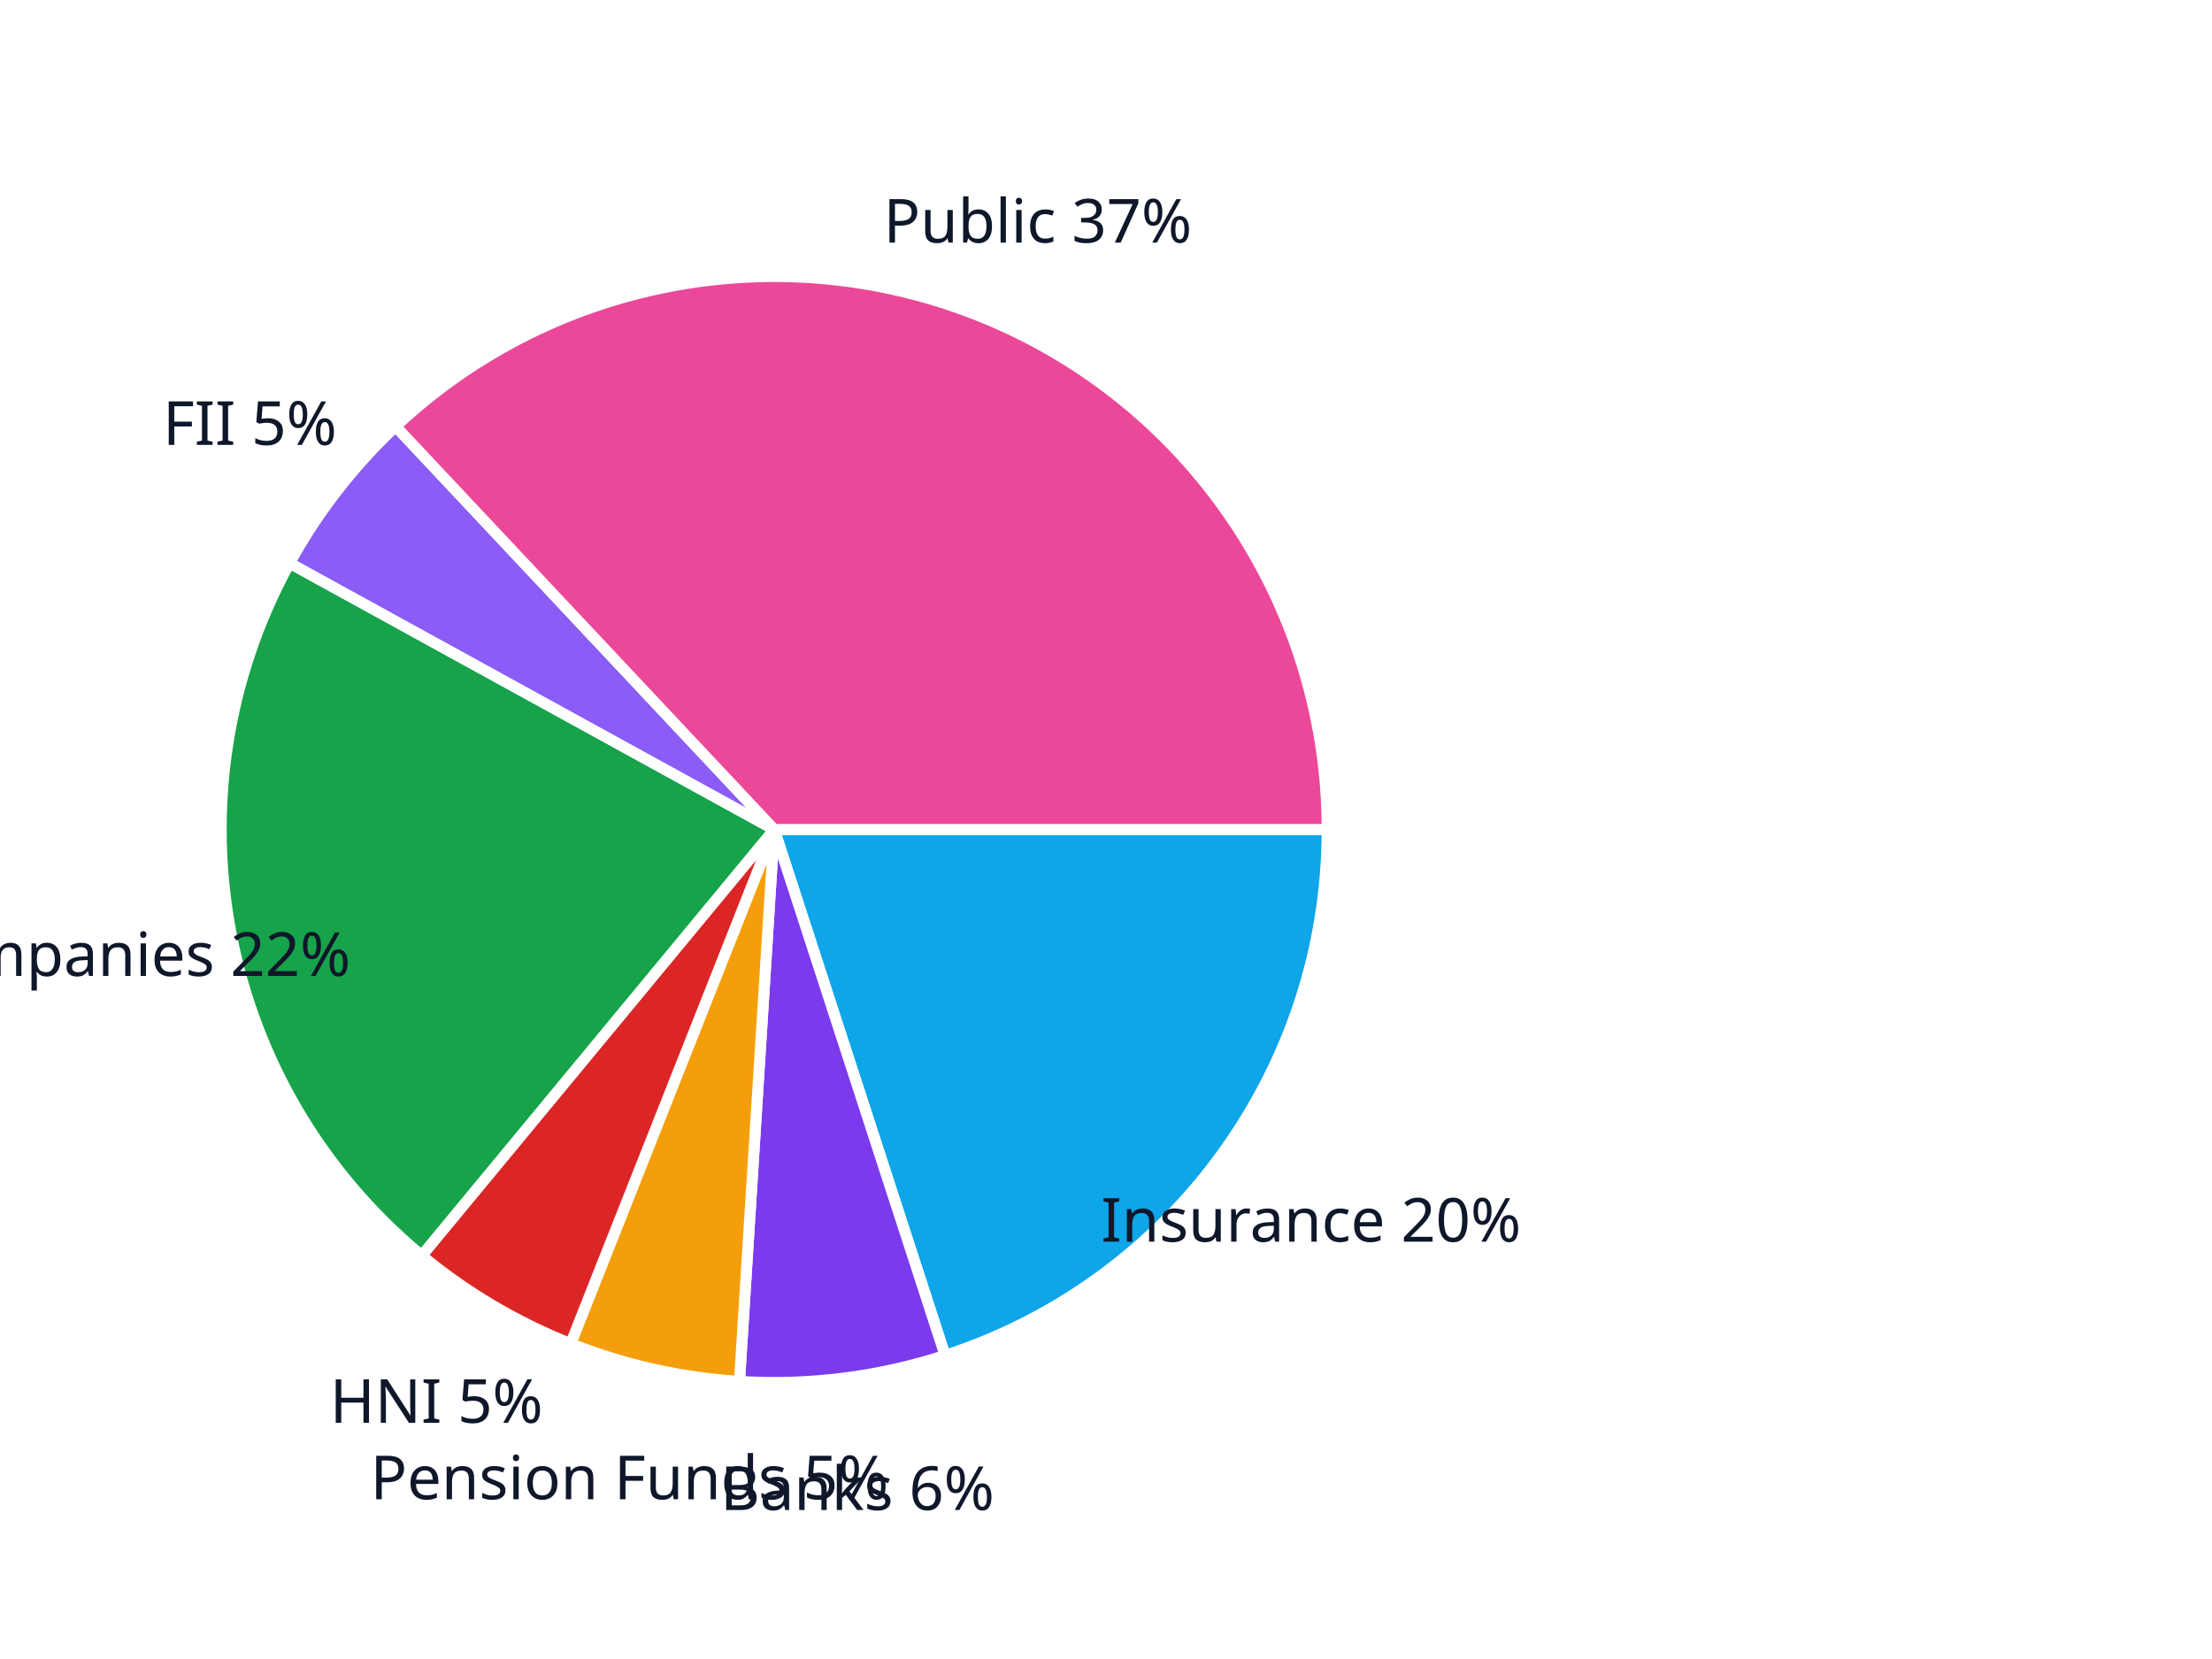
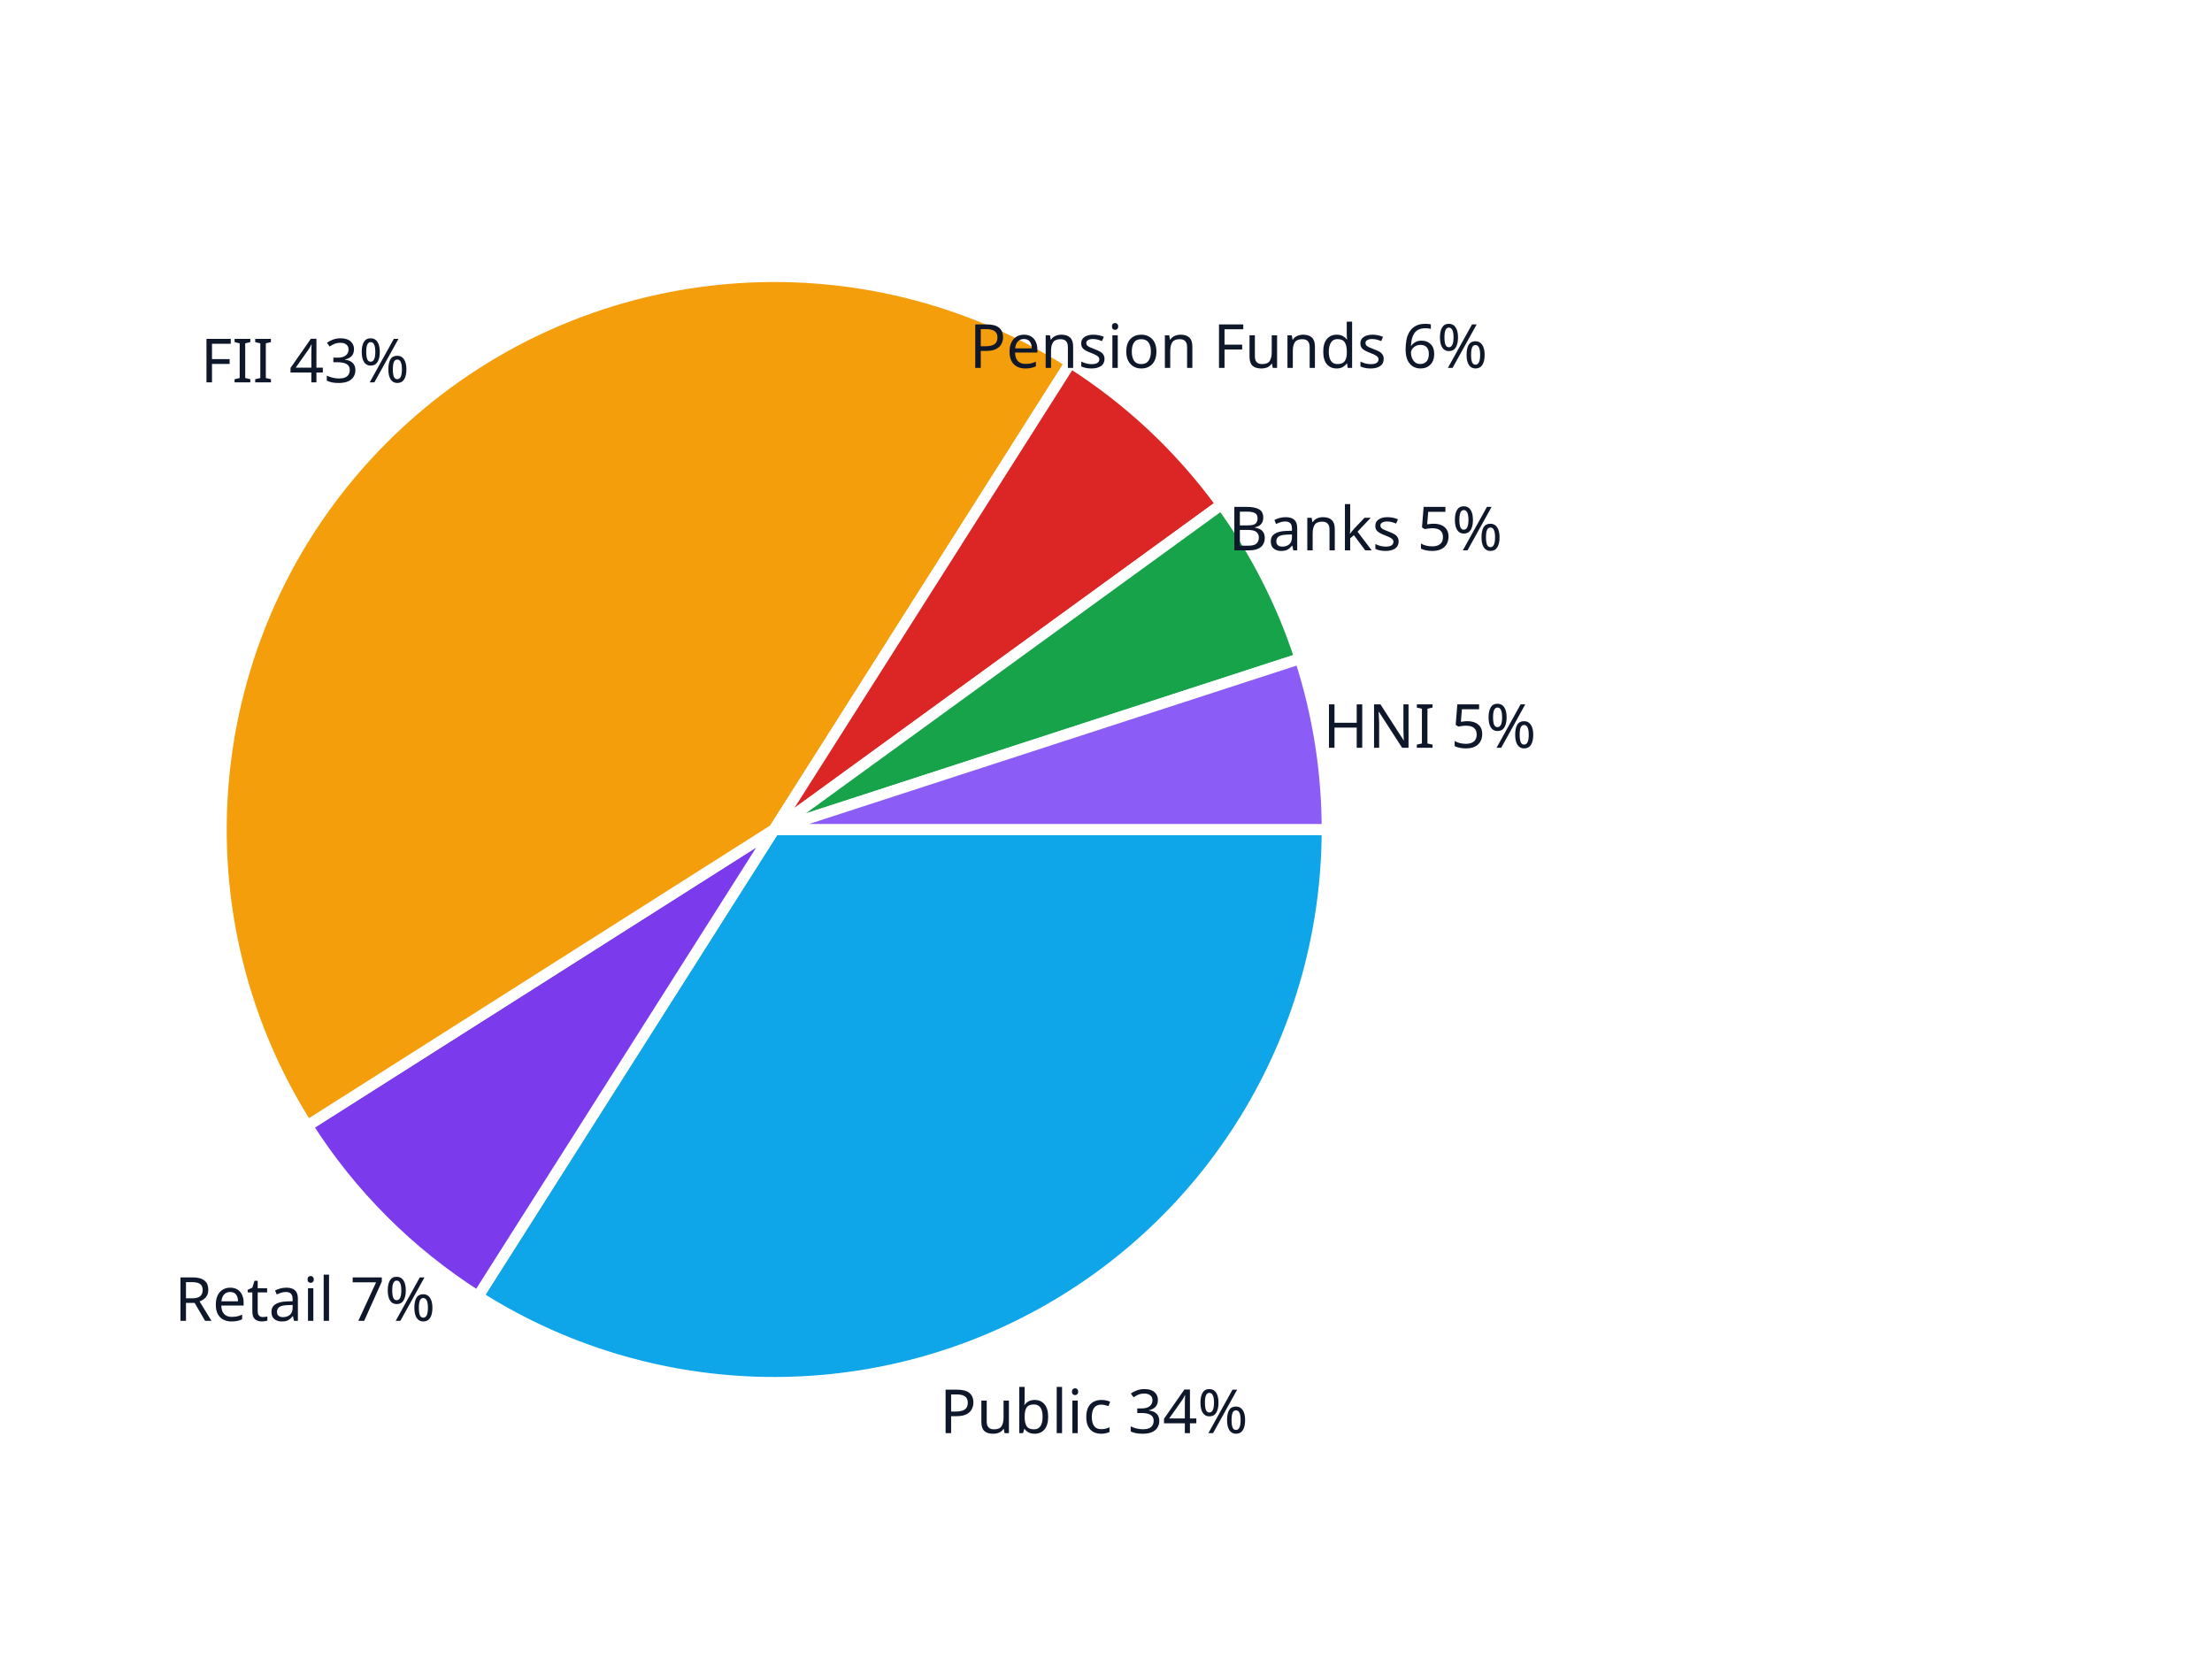
<svg xmlns="http://www.w3.org/2000/svg" viewBox="0 0 400 300">
  <rect width="400" height="300" fill="#ffffff" />
-   <path d="M 140 150 L 240 150 A 100 100 0 0 1 170.902 245.106 Z" fill="#0ea5e9" stroke="#fff" stroke-width="2" />
-   <text x="237.082" y="224.534" font-size="11" text-anchor="middle" fill="#0f172a" font-family="DM Sans,sans-serif">Insurance 20%</text>
-   <path d="M 140 150 L 170.902 245.106 A 100 100 0 0 1 133.721 249.803 Z" fill="#7c3aed" stroke="#fff" stroke-width="2" />
-   <text x="155.04" y="273.054" font-size="11" text-anchor="middle" fill="#0f172a" font-family="DM Sans,sans-serif">Banks 6%</text>
-   <path d="M 140 150 L 133.721 249.803 A 100 100 0 0 1 103.188 242.978 Z" fill="#f59e0b" stroke="#fff" stroke-width="2" />
-   <text x="113.823" y="271.11" font-size="11" text-anchor="middle" fill="#0f172a" font-family="DM Sans,sans-serif">Pension Funds 5%</text>
-   <path d="M 140 150 L 103.188 242.978 A 100 100 0 0 1 76.258 227.051 Z" fill="#dc2626" stroke="#fff" stroke-width="2" />
-   <text x="78.915" y="257.289" font-size="11" text-anchor="middle" fill="#0f172a" font-family="DM Sans,sans-serif">HNI 5%</text>
-   <path d="M 140 150 L 76.258 227.051 A 100 100 0 0 1 52.369 101.825 Z" fill="#16a34a" stroke="#fff" stroke-width="2" />
-   <text x="22.126" y="176.486" font-size="11" text-anchor="middle" fill="#0f172a" font-family="DM Sans,sans-serif">Companies 22%</text>
-   <path d="M 140 150 L 52.369 101.825 A 100 100 0 0 1 71.545 77.103 Z" fill="#8b5cf6" stroke="#fff" stroke-width="2" />
-   <text x="45.181" y="80.451" font-size="11" text-anchor="middle" fill="#0f172a" font-family="DM Sans,sans-serif">FII 5%</text>
-   <path d="M 140 150 L 71.545 77.103 A 100 100 0 0 1 240 150 Z" fill="#ec4899" stroke="#fff" stroke-width="2" />
-   <text x="187.658" y="43.869" font-size="11" text-anchor="middle" fill="#0f172a" font-family="DM Sans,sans-serif">Public 37%</text>
+   <path d="M 140 150 L 240 150 A 100 100 0 0 1 86.417 234.433 Z" fill="#0ea5e9" stroke="#fff" stroke-width="2" />
+   <text x="197.81" y="259.157" font-size="11" text-anchor="middle" fill="#0f172a" font-family="DM Sans,sans-serif">Public 34%</text>
+   <path d="M 140 150 L 86.417 234.433 A 100 100 0 0 1 55.567 203.583 Z" fill="#7c3aed" stroke="#fff" stroke-width="2" />
+   <text x="55.147" y="238.853" font-size="11" text-anchor="middle" fill="#0f172a" font-family="DM Sans,sans-serif">Retail 7%</text>
+   <path d="M 140 150 L 55.567 203.583 A 100 100 0 0 1 193.583 65.567 Z" fill="#f59e0b" stroke="#fff" stroke-width="2" />
+   <text x="55.147" y="69.147" font-size="11" text-anchor="middle" fill="#0f172a" font-family="DM Sans,sans-serif">FII 43%</text>
+   <path d="M 140 150 L 193.583 65.567 A 100 100 0 0 1 220.902 91.221 Z" fill="#dc2626" stroke="#fff" stroke-width="2" />
+   <text x="222.146" y="66.524" font-size="11" text-anchor="middle" fill="#0f172a" font-family="DM Sans,sans-serif">Pension Funds 6%</text>
+   <path d="M 140 150 L 220.902 91.221 A 100 100 0 0 1 235.106 119.098 Z" fill="#16a34a" stroke="#fff" stroke-width="2" />
+   <text x="246.921" y="99.521" font-size="11" text-anchor="middle" fill="#0f172a" font-family="DM Sans,sans-serif">Banks 5%</text>
+   <path d="M 140 150 L 235.106 119.098 A 100 100 0 0 1 240 150 Z" fill="#8b5cf6" stroke="#fff" stroke-width="2" />
+   <text x="258.523" y="135.228" font-size="11" text-anchor="middle" fill="#0f172a" font-family="DM Sans,sans-serif">HNI 5%</text>
</svg>
